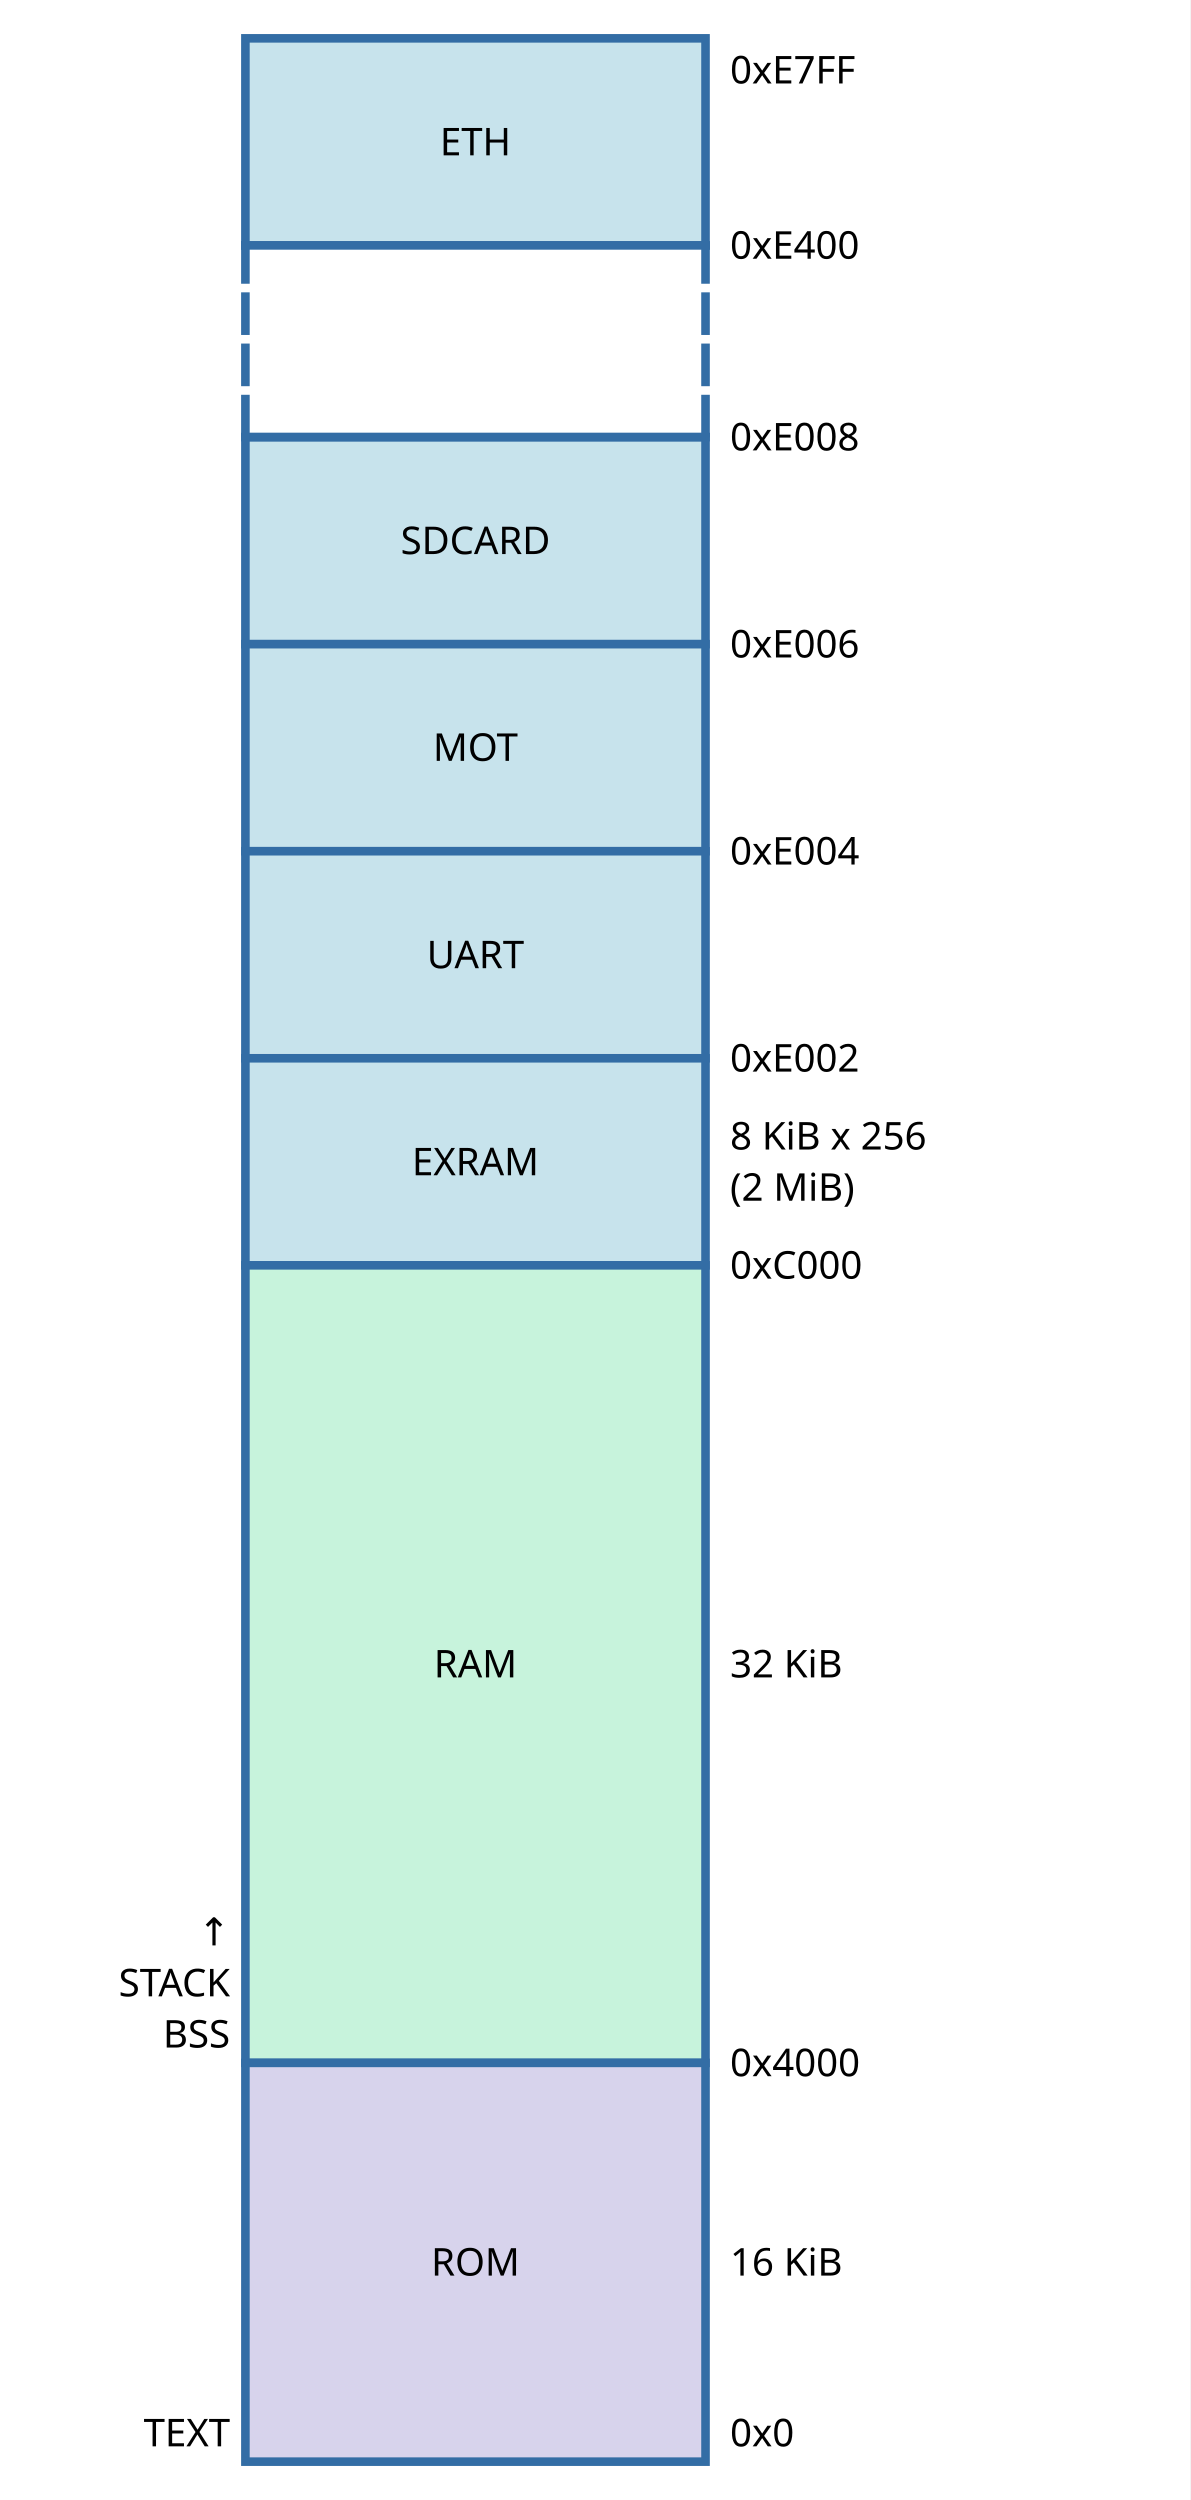
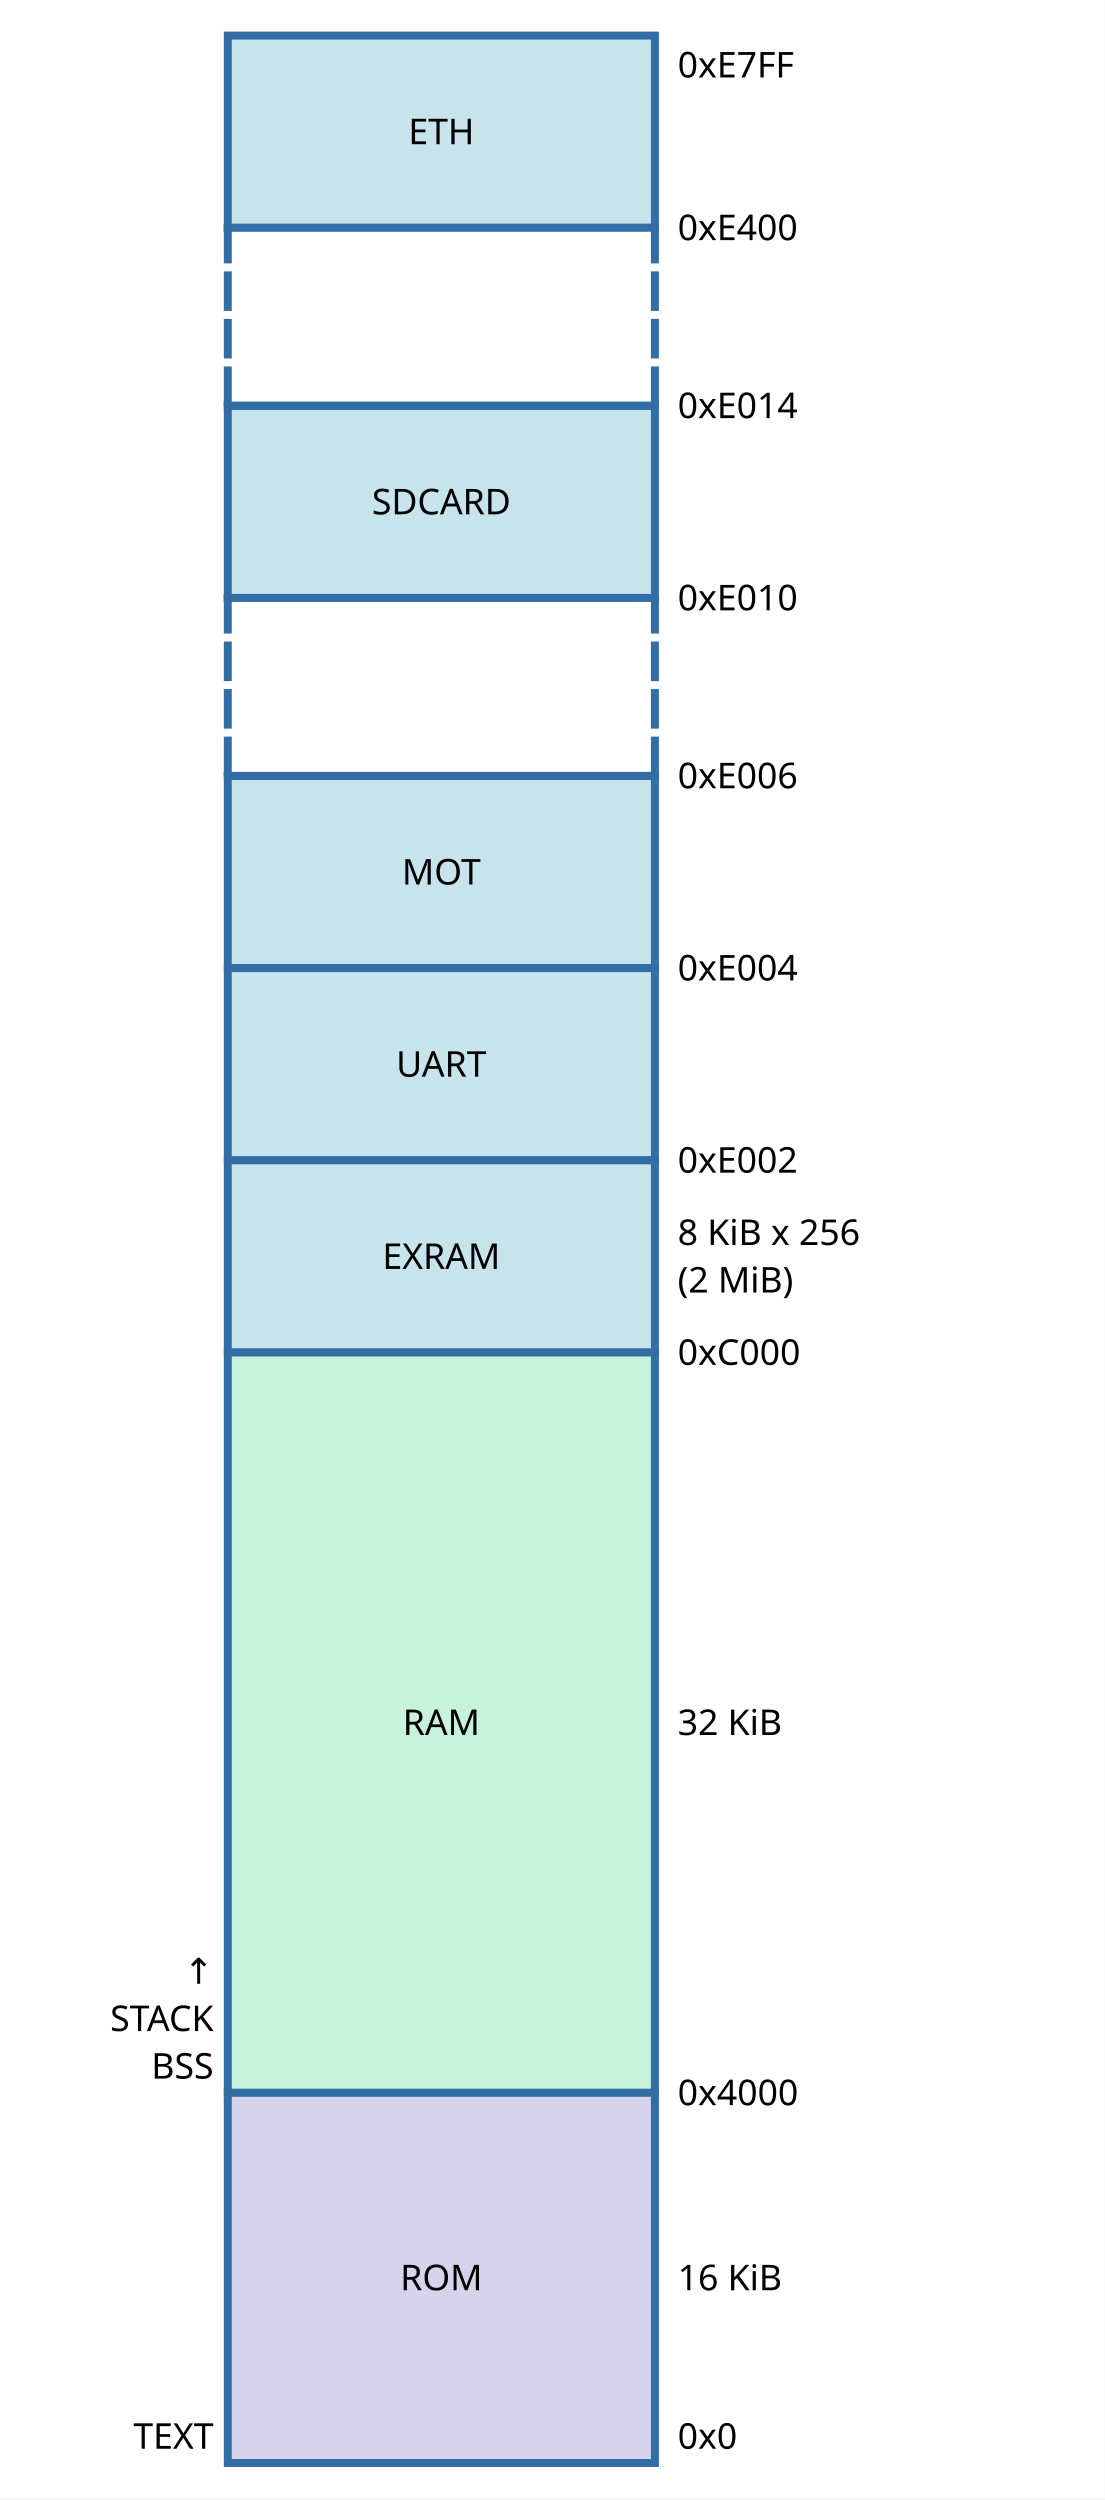
- <svg xmlns="http://www.w3.org/2000/svg" viewBox="0.00in 0.00in 3.88in 8.15in" width="3.88in" height="8.15in">
+ <svg xmlns="http://www.w3.org/2000/svg" viewBox="0.00in 0.00in 3.88in 8.78in" width="3.88in" height="8.78in">
  <defs>
    <style type="text/css">
        
        text {
            font-family: Optima, Rachana, Sawasdee, sans-serif;
        }
    </style>
  </defs>
  <g transform="matrix(1 0 0 1 76.8 12)">
-     <rect x="-0.800in" y="-0.125in" width="3.880in" height="8.150in" fill="#fff" />
+     <rect x="-0.800in" y="-0.125in" width="3.880in" height="8.775in" fill="#fff" />
    <rect x="0in" y="0in" width="1.500in" height="0.675in" fill="#C7E3EC" stroke="#336DA5" stroke-width="0.028in" />
    <rect x="0in" y="0.675in" width="1.500in" height="0.625in" fill="#fff" />
    <rect x="0in" y="1.300in" width="1.500in" height="0.675in" fill="#C7E3EC" stroke="#336DA5" stroke-width="0.028in" />
-     <rect x="0in" y="1.975in" width="1.500in" height="0.675in" fill="#C7E3EC" stroke="#336DA5" stroke-width="0.028in" />
-     <rect x="0in" y="2.650in" width="1.500in" height="0.675in" fill="#C7E3EC" stroke="#336DA5" stroke-width="0.028in" />
-     <rect x="0in" y="3.325in" width="1.500in" height="0.675in" fill="#C7E3EC" stroke="#336DA5" stroke-width="0.028in" />
-     <rect x="0in" y="4in" width="1.500in" height="2.600in" fill="#C7F3DC" stroke="#336DA5" stroke-width="0.028in" />
-     <rect x="0in" y="6.600in" width="1.500in" height="1.300in" fill="#D7D3EC" stroke="#336DA5" stroke-width="0.028in" />
+     <rect x="0in" y="1.975in" width="1.500in" height="0.625in" fill="#fff" />
+     <rect x="0in" y="2.600in" width="1.500in" height="0.675in" fill="#C7E3EC" stroke="#336DA5" stroke-width="0.028in" />
+     <rect x="0in" y="3.275in" width="1.500in" height="0.675in" fill="#C7E3EC" stroke="#336DA5" stroke-width="0.028in" />
+     <rect x="0in" y="3.950in" width="1.500in" height="0.675in" fill="#C7E3EC" stroke="#336DA5" stroke-width="0.028in" />
+     <rect x="0in" y="4.625in" width="1.500in" height="2.600in" fill="#C7F3DC" stroke="#336DA5" stroke-width="0.028in" />
+     <rect x="0in" y="7.225in" width="1.500in" height="1.300in" fill="#D7D3EC" stroke="#336DA5" stroke-width="0.028in" />
    <g>
      <text x="0.750in" y="0.338in" style="text-anchor: middle; dominant-baseline: middle;">ETH</text>
      <text x="1.580in" y="0.675in" style="dominant-baseline: middle;">0xE400</text>
      <text x="1.580in" y="0.050in" style="dominant-baseline: hanging;">0xE7FF</text>
      <path fill="none" stroke="#336DA5" stroke-width="0.028in" stroke-linecap="square" d="M 0 64.80 L 144 64.80 M 0 124.80 L 144 124.80" />
      <path fill="none" stroke="#336DA5" stroke-width="0.028in" stroke-linecap="square" stroke-dasharray="0.111in,0.056in" d="M 0 64.80 L 0 124.80 M 144 64.80 L 144 124.80" />
-       <text x="1.580in" y="1.300in" style="dominant-baseline: middle;">0xE008</text>
+       <text x="1.580in" y="1.300in" style="dominant-baseline: middle;">0xE014</text>
      <text x="0.750in" y="1.638in" style="text-anchor: middle; dominant-baseline: middle;">SDCARD</text>
-       <text x="1.580in" y="1.975in" style="dominant-baseline: middle;">0xE006</text>
-       <text x="0.750in" y="2.312in" style="text-anchor: middle; dominant-baseline: middle;">MOT</text>
-       <text x="1.580in" y="2.650in" style="dominant-baseline: middle;">0xE004</text>
-       <text x="0.750in" y="2.988in" style="text-anchor: middle; dominant-baseline: middle;">UART</text>
-       <text x="1.580in" y="3.325in" style="dominant-baseline: middle;">0xE002</text>
-       <text x="1.580in" y="3.579in" style="dominant-baseline: middle;">8 KiB x 256</text>
-       <text x="1.580in" y="3.746in" style="dominant-baseline: middle;">(2 MiB)</text>
-       <text x="0.750in" y="3.663in" style="text-anchor: middle; dominant-baseline: middle;">EXRAM</text>
-       <text x="1.580in" y="4in" style="dominant-baseline: middle;">0xC000</text>
-       <text x="1.580in" y="5.300in" style="dominant-baseline: middle;">32 KiB</text>
-       <text x="-0.050in" y="6.217in" style="text-anchor: end;">↑</text>
-       <text x="-0.050in" y="6.383in" style="text-anchor: end;">STACK</text>
-       <text x="-0.050in" y="6.550in" style="text-anchor: end;">BSS</text>
-       <text x="0.750in" y="5.300in" style="text-anchor: middle; dominant-baseline: middle;">RAM</text>
-       <text x="1.580in" y="6.600in" style="dominant-baseline: middle;">0x4000</text>
-       <text x="1.580in" y="7.250in" style="dominant-baseline: middle;">16 KiB</text>
-       <text x="-0.050in" y="7.850in" style="text-anchor: end;">TEXT</text>
-       <text x="0.750in" y="7.250in" style="text-anchor: middle; dominant-baseline: middle;">ROM</text>
-       <text x="1.580in" y="7.850in">0x0</text>
+       <text x="1.580in" y="1.975in" style="dominant-baseline: middle;">0xE010</text>
+       <path fill="none" stroke="#336DA5" stroke-width="0.028in" stroke-linecap="square" d="M 0 189.60 L 144 189.60 M 0 249.60 L 144 249.60" />
+       <path fill="none" stroke="#336DA5" stroke-width="0.028in" stroke-linecap="square" stroke-dasharray="0.111in,0.056in" d="M 0 189.60 L 0 249.60 M 144 189.60 L 144 249.60" />
+       <text x="1.580in" y="2.600in" style="dominant-baseline: middle;">0xE006</text>
+       <text x="0.750in" y="2.938in" style="text-anchor: middle; dominant-baseline: middle;">MOT</text>
+       <text x="1.580in" y="3.275in" style="dominant-baseline: middle;">0xE004</text>
+       <text x="0.750in" y="3.613in" style="text-anchor: middle; dominant-baseline: middle;">UART</text>
+       <text x="1.580in" y="3.950in" style="dominant-baseline: middle;">0xE002</text>
+       <text x="1.580in" y="4.204in" style="dominant-baseline: middle;">8 KiB x 256</text>
+       <text x="1.580in" y="4.371in" style="dominant-baseline: middle;">(2 MiB)</text>
+       <text x="0.750in" y="4.288in" style="text-anchor: middle; dominant-baseline: middle;">EXRAM</text>
+       <text x="1.580in" y="4.625in" style="dominant-baseline: middle;">0xC000</text>
+       <text x="1.580in" y="5.925in" style="dominant-baseline: middle;">32 KiB</text>
+       <text x="-0.050in" y="6.842in" style="text-anchor: end;">↑</text>
+       <text x="-0.050in" y="7.008in" style="text-anchor: end;">STACK</text>
+       <text x="-0.050in" y="7.175in" style="text-anchor: end;">BSS</text>
+       <text x="0.750in" y="5.925in" style="text-anchor: middle; dominant-baseline: middle;">RAM</text>
+       <text x="1.580in" y="7.225in" style="dominant-baseline: middle;">0x4000</text>
+       <text x="1.580in" y="7.875in" style="dominant-baseline: middle;">16 KiB</text>
+       <text x="-0.050in" y="8.475in" style="text-anchor: end;">TEXT</text>
+       <text x="0.750in" y="7.875in" style="text-anchor: middle; dominant-baseline: middle;">ROM</text>
+       <text x="1.580in" y="8.475in">0x0</text>
    </g>
  </g>
</svg>
